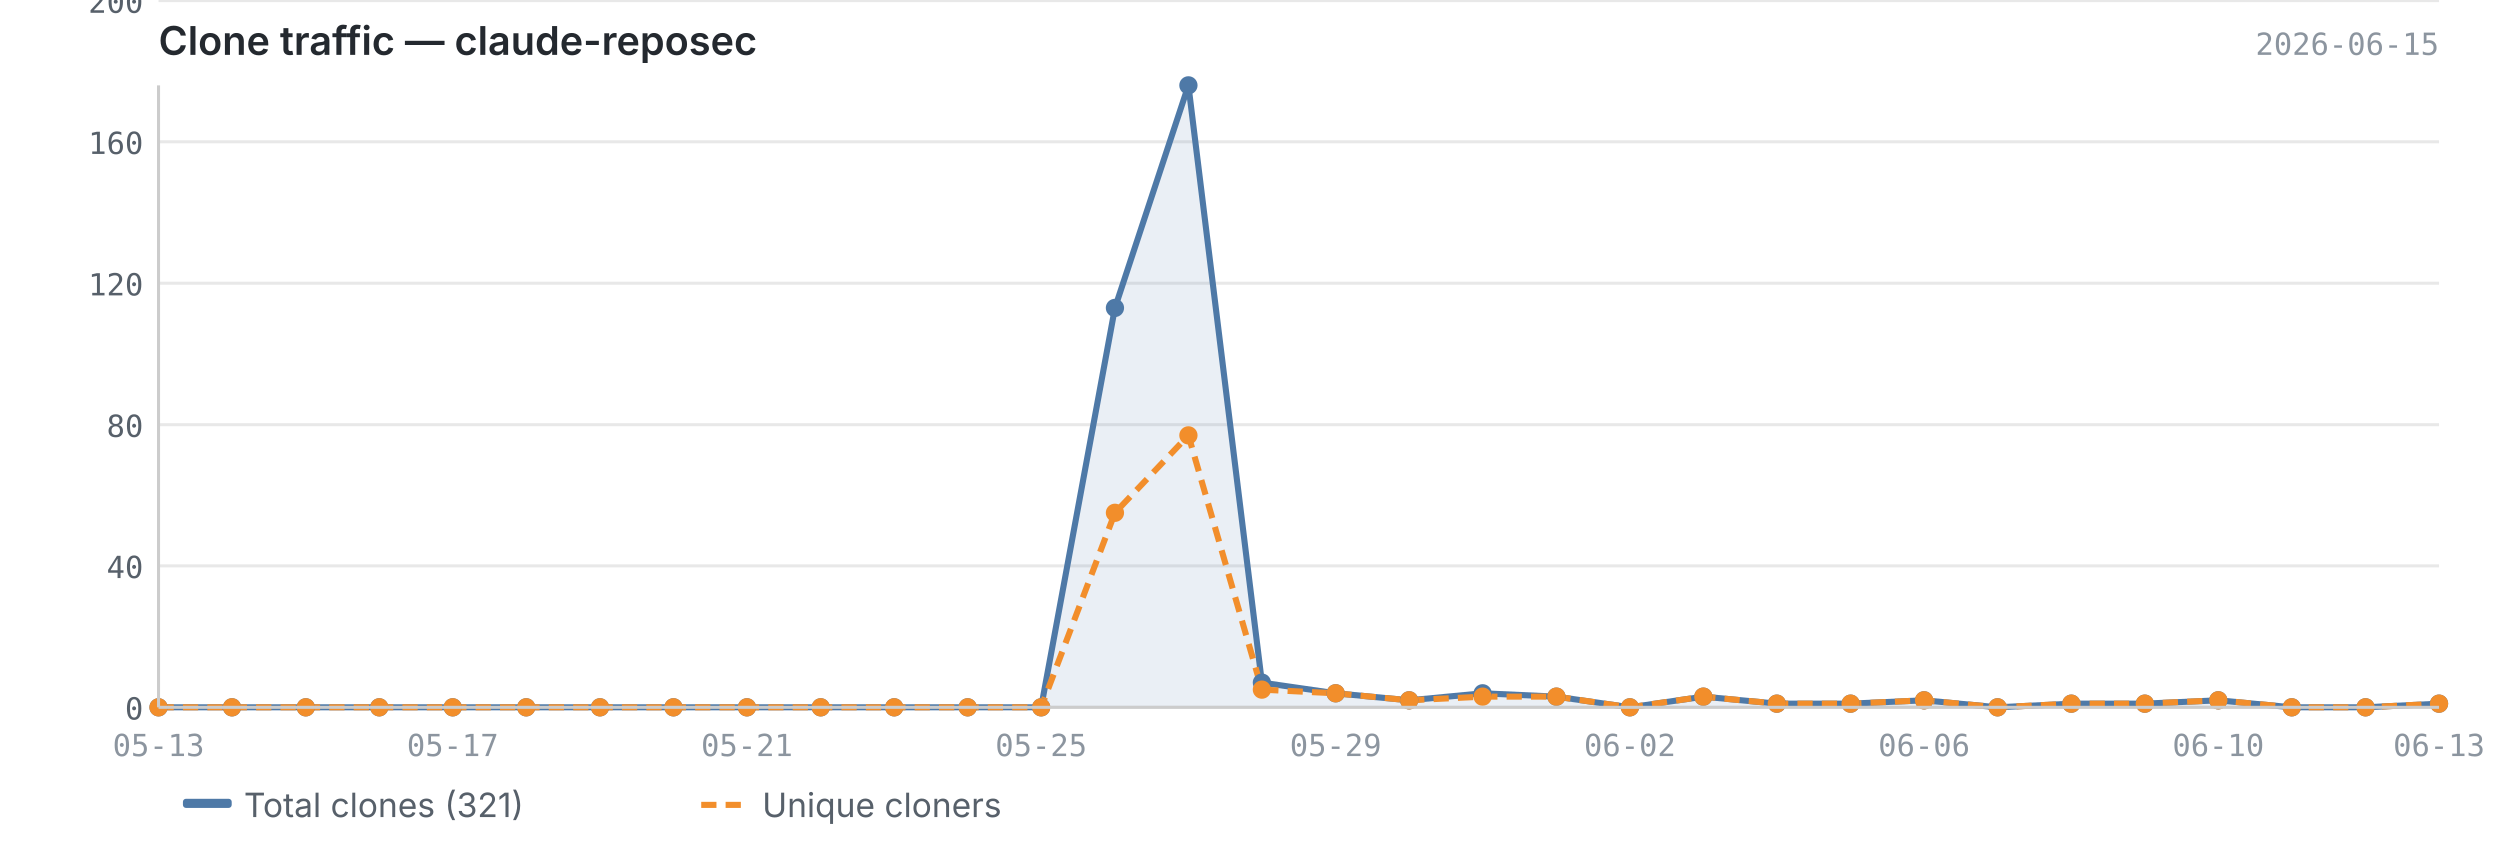
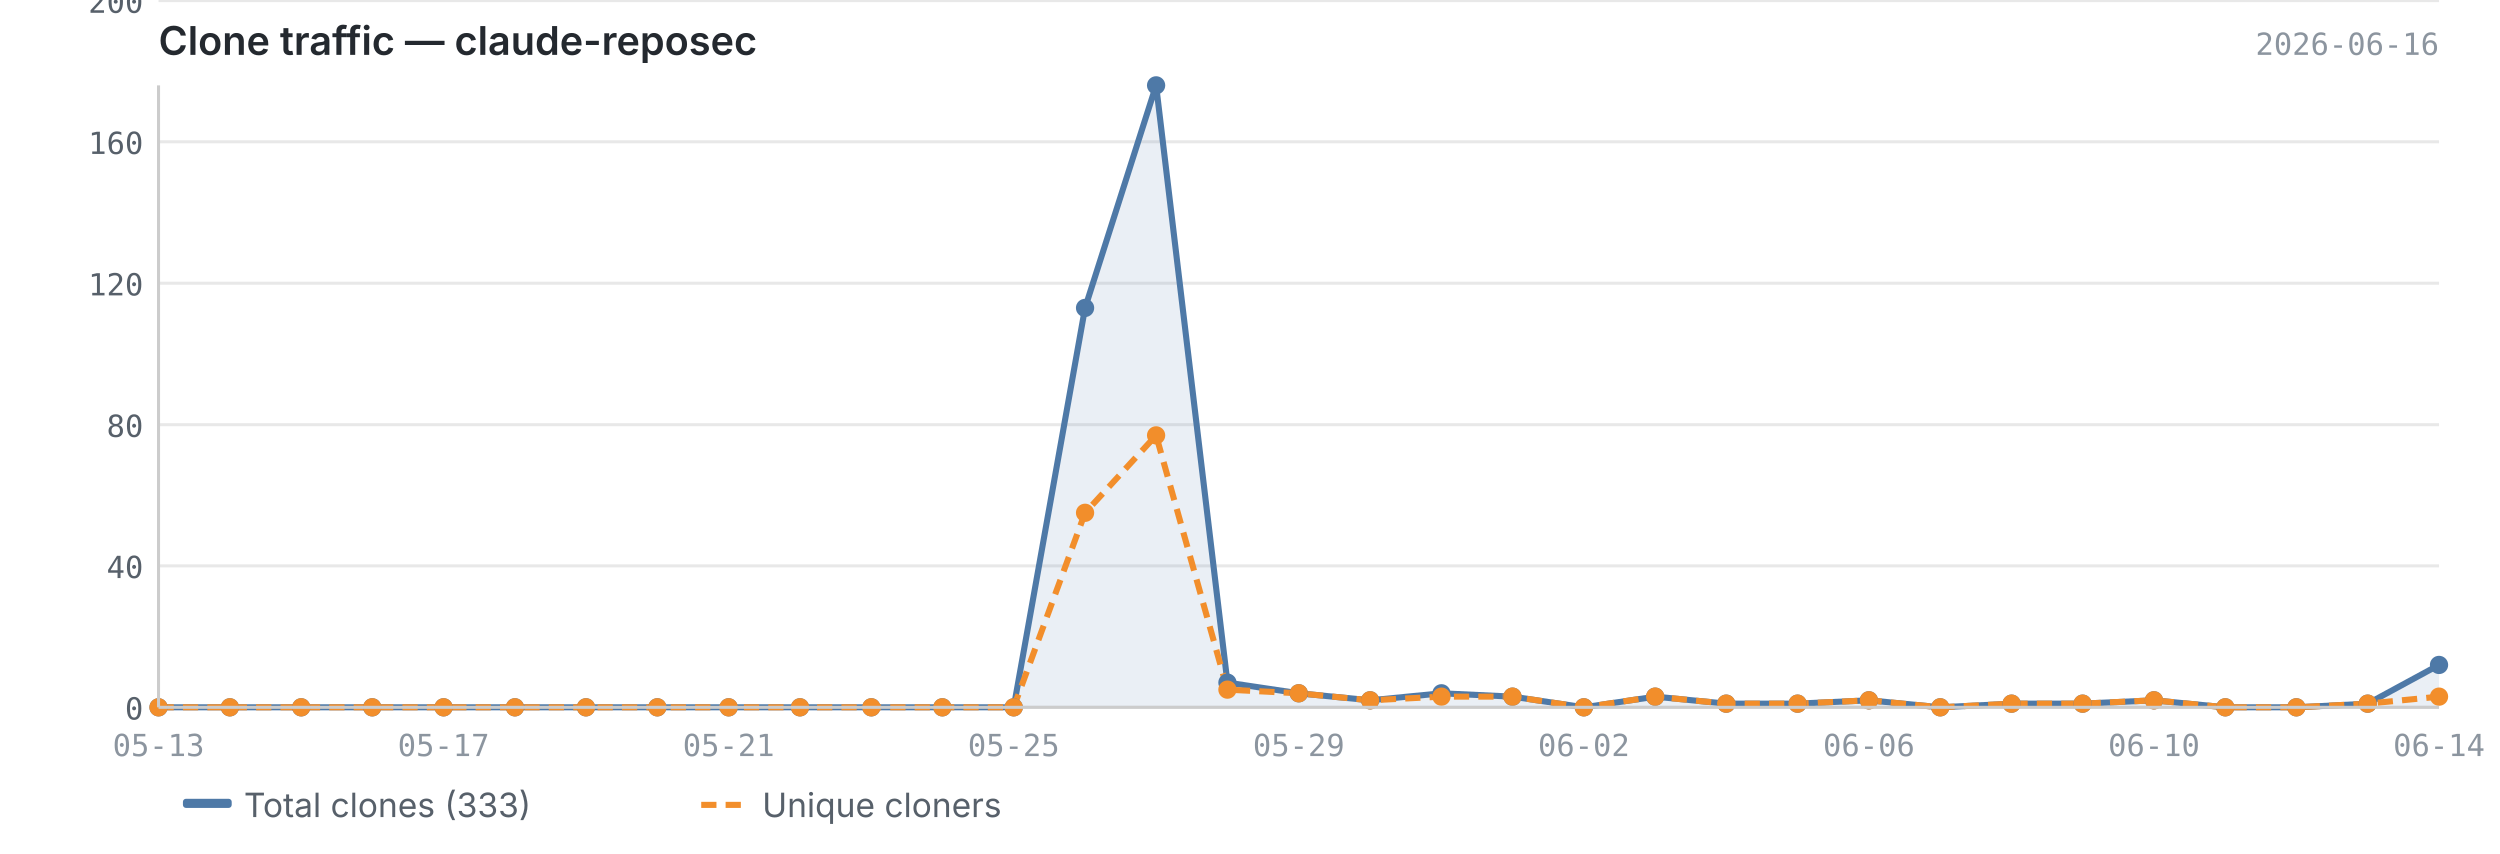
<svg xmlns="http://www.w3.org/2000/svg" viewBox="0 0 820 280" width="820" height="280">
  <text x="52" y="18" font-size="13" font-weight="600" fill="#24292f" font-family="-apple-system, BlinkMacSystemFont, 'Segoe UI', sans-serif">Clone traffic — claude-reposec</text>
-   <text x="800" y="18" font-size="10" fill="#8c959f" font-family="ui-monospace, SFMono-Regular, 'SF Mono', Menlo, monospace" text-anchor="end">2026-06-15</text>
+   <text x="800" y="18" font-size="10" fill="#8c959f" font-family="ui-monospace, SFMono-Regular, 'SF Mono', Menlo, monospace" text-anchor="end">2026-06-16</text>
  <line x1="52" y1="232.0" x2="800" y2="232.0" stroke="#e8e8e8" stroke-width="1" />
  <line x1="52" y1="185.6" x2="800" y2="185.6" stroke="#e8e8e8" stroke-width="1" />
  <line x1="52" y1="139.3" x2="800" y2="139.3" stroke="#e8e8e8" stroke-width="1" />
  <line x1="52" y1="92.9" x2="800" y2="92.9" stroke="#e8e8e8" stroke-width="1" />
  <line x1="52" y1="46.5" x2="800" y2="46.5" stroke="#e8e8e8" stroke-width="1" />
  <line x1="52" y1="0.2" x2="800" y2="0.2" stroke="#e8e8e8" stroke-width="1" />
-   <path d="M52.0,232.0 L52.0,232.0 L76.1,232.0 L100.3,232.0 L124.4,232.0 L148.5,232.0 L172.6,232.0 L196.8,232.0 L220.9,232.0 L245.0,232.0 L269.2,232.0 L293.3,232.0 L317.4,232.0 L341.5,232.0 L365.7,101.0 L389.8,28.0 L413.9,223.9 L438.1,227.4 L462.2,229.7 L486.3,227.4 L510.5,228.5 L534.6,232.0 L558.7,228.5 L582.8,230.8 L607.0,230.8 L631.1,229.7 L655.2,232.0 L679.4,230.8 L703.5,230.8 L727.6,229.7 L751.7,232.0 L775.9,232.0 L800.0,230.8 L800.0,232.0 L52.0,232.0Z" fill="#4e79a7" opacity="0.12" />
-   <polyline points="52.0,232.0 76.1,232.0 100.3,232.0 124.4,232.0 148.5,232.0 172.6,232.0 196.8,232.0 220.9,232.0 245.0,232.0 269.2,232.0 293.3,232.0 317.4,232.0 341.5,232.0 365.7,101.0 389.8,28.0 413.9,223.9 438.1,227.4 462.2,229.7 486.3,227.4 510.5,228.5 534.6,232.0 558.7,228.5 582.8,230.8 607.0,230.8 631.1,229.7 655.2,232.0 679.4,230.8 703.5,230.8 727.6,229.7 751.7,232.0 775.9,232.0 800.0,230.8" fill="none" stroke="#4e79a7" stroke-width="2" stroke-linejoin="round" />
-   <polyline points="52.0,232.0 76.1,232.0 100.3,232.0 124.4,232.0 148.5,232.0 172.6,232.0 196.8,232.0 220.9,232.0 245.0,232.0 269.2,232.0 293.3,232.0 317.4,232.0 341.5,232.0 365.7,168.2 389.8,142.8 413.9,226.2 438.1,227.4 462.2,229.7 486.3,228.5 510.5,228.5 534.6,232.0 558.7,228.5 582.8,230.8 607.0,230.8 631.1,229.7 655.2,232.0 679.4,230.8 703.5,230.8 727.6,229.7 751.7,232.0 775.9,232.0 800.0,230.8" fill="none" stroke="#f28e2b" stroke-width="2" stroke-linejoin="round" stroke-dasharray="5,3" />
+   <path d="M52.0,232.0 L52.0,232.0 L75.4,232.0 L98.8,232.0 L122.1,232.0 L145.5,232.0 L168.9,232.0 L192.2,232.0 L215.6,232.0 L239.0,232.0 L262.4,232.0 L285.8,232.0 L309.1,232.0 L332.5,232.0 L355.9,101.0 L379.2,28.0 L402.6,223.9 L426.0,227.4 L449.4,229.7 L472.8,227.4 L496.1,228.5 L519.5,232.0 L542.9,228.5 L566.2,230.8 L589.6,230.8 L613.0,229.7 L636.4,232.0 L659.8,230.8 L683.1,230.8 L706.5,229.7 L729.9,232.0 L753.2,232.0 L776.6,230.8 L800.0,218.1 L800.0,232.0 L52.0,232.0Z" fill="#4e79a7" opacity="0.12" />
+   <polyline points="52.0,232.0 75.4,232.0 98.8,232.0 122.1,232.0 145.5,232.0 168.9,232.0 192.2,232.0 215.6,232.0 239.0,232.0 262.4,232.0 285.8,232.0 309.1,232.0 332.5,232.0 355.9,101.0 379.2,28.0 402.6,223.9 426.0,227.4 449.4,229.7 472.8,227.4 496.1,228.5 519.5,232.0 542.9,228.5 566.2,230.8 589.6,230.8 613.0,229.7 636.4,232.0 659.8,230.8 683.1,230.8 706.5,229.7 729.9,232.0 753.2,232.0 776.6,230.8 800.0,218.1" fill="none" stroke="#4e79a7" stroke-width="2" stroke-linejoin="round" />
+   <polyline points="52.0,232.0 75.4,232.0 98.8,232.0 122.1,232.0 145.5,232.0 168.9,232.0 192.2,232.0 215.6,232.0 239.0,232.0 262.4,232.0 285.8,232.0 309.1,232.0 332.5,232.0 355.9,168.2 379.2,142.8 402.6,226.2 426.0,227.4 449.4,229.7 472.8,228.5 496.1,228.5 519.5,232.0 542.9,228.5 566.2,230.8 589.6,230.8 613.0,229.7 636.4,232.0 659.8,230.8 683.1,230.8 706.5,229.7 729.9,232.0 753.2,232.0 776.6,230.8 800.0,228.5" fill="none" stroke="#f28e2b" stroke-width="2" stroke-linejoin="round" stroke-dasharray="5,3" />
  <circle cx="52.0" cy="232.0" r="3" fill="#4e79a7" />
-   <circle cx="76.1" cy="232.0" r="3" fill="#4e79a7" />
-   <circle cx="100.3" cy="232.0" r="3" fill="#4e79a7" />
-   <circle cx="124.4" cy="232.0" r="3" fill="#4e79a7" />
-   <circle cx="148.5" cy="232.0" r="3" fill="#4e79a7" />
-   <circle cx="172.6" cy="232.0" r="3" fill="#4e79a7" />
-   <circle cx="196.8" cy="232.0" r="3" fill="#4e79a7" />
-   <circle cx="220.9" cy="232.0" r="3" fill="#4e79a7" />
-   <circle cx="245.0" cy="232.0" r="3" fill="#4e79a7" />
-   <circle cx="269.2" cy="232.0" r="3" fill="#4e79a7" />
-   <circle cx="293.3" cy="232.0" r="3" fill="#4e79a7" />
-   <circle cx="317.4" cy="232.0" r="3" fill="#4e79a7" />
-   <circle cx="341.5" cy="232.0" r="3" fill="#4e79a7" />
-   <circle cx="365.7" cy="101.0" r="3" fill="#4e79a7" />
-   <circle cx="389.8" cy="28.0" r="3" fill="#4e79a7" />
-   <circle cx="413.9" cy="223.9" r="3" fill="#4e79a7" />
-   <circle cx="438.1" cy="227.4" r="3" fill="#4e79a7" />
-   <circle cx="462.2" cy="229.7" r="3" fill="#4e79a7" />
-   <circle cx="486.3" cy="227.4" r="3" fill="#4e79a7" />
-   <circle cx="510.5" cy="228.5" r="3" fill="#4e79a7" />
-   <circle cx="534.6" cy="232.0" r="3" fill="#4e79a7" />
-   <circle cx="558.7" cy="228.5" r="3" fill="#4e79a7" />
-   <circle cx="582.8" cy="230.8" r="3" fill="#4e79a7" />
-   <circle cx="607.0" cy="230.8" r="3" fill="#4e79a7" />
-   <circle cx="631.1" cy="229.7" r="3" fill="#4e79a7" />
-   <circle cx="655.2" cy="232.0" r="3" fill="#4e79a7" />
-   <circle cx="679.4" cy="230.8" r="3" fill="#4e79a7" />
-   <circle cx="703.5" cy="230.8" r="3" fill="#4e79a7" />
-   <circle cx="727.6" cy="229.7" r="3" fill="#4e79a7" />
-   <circle cx="751.7" cy="232.0" r="3" fill="#4e79a7" />
-   <circle cx="775.9" cy="232.0" r="3" fill="#4e79a7" />
-   <circle cx="800.0" cy="230.8" r="3" fill="#4e79a7" />
+   <circle cx="75.4" cy="232.0" r="3" fill="#4e79a7" />
+   <circle cx="98.8" cy="232.0" r="3" fill="#4e79a7" />
+   <circle cx="122.1" cy="232.0" r="3" fill="#4e79a7" />
+   <circle cx="145.5" cy="232.0" r="3" fill="#4e79a7" />
+   <circle cx="168.9" cy="232.0" r="3" fill="#4e79a7" />
+   <circle cx="192.2" cy="232.0" r="3" fill="#4e79a7" />
+   <circle cx="215.6" cy="232.0" r="3" fill="#4e79a7" />
+   <circle cx="239.0" cy="232.0" r="3" fill="#4e79a7" />
+   <circle cx="262.4" cy="232.0" r="3" fill="#4e79a7" />
+   <circle cx="285.8" cy="232.0" r="3" fill="#4e79a7" />
+   <circle cx="309.1" cy="232.0" r="3" fill="#4e79a7" />
+   <circle cx="332.5" cy="232.0" r="3" fill="#4e79a7" />
+   <circle cx="355.9" cy="101.0" r="3" fill="#4e79a7" />
+   <circle cx="379.2" cy="28.0" r="3" fill="#4e79a7" />
+   <circle cx="402.6" cy="223.9" r="3" fill="#4e79a7" />
+   <circle cx="426.0" cy="227.4" r="3" fill="#4e79a7" />
+   <circle cx="449.4" cy="229.7" r="3" fill="#4e79a7" />
+   <circle cx="472.8" cy="227.4" r="3" fill="#4e79a7" />
+   <circle cx="496.1" cy="228.5" r="3" fill="#4e79a7" />
+   <circle cx="519.5" cy="232.0" r="3" fill="#4e79a7" />
+   <circle cx="542.9" cy="228.5" r="3" fill="#4e79a7" />
+   <circle cx="566.2" cy="230.8" r="3" fill="#4e79a7" />
+   <circle cx="589.6" cy="230.8" r="3" fill="#4e79a7" />
+   <circle cx="613.0" cy="229.7" r="3" fill="#4e79a7" />
+   <circle cx="636.4" cy="232.0" r="3" fill="#4e79a7" />
+   <circle cx="659.8" cy="230.8" r="3" fill="#4e79a7" />
+   <circle cx="683.1" cy="230.8" r="3" fill="#4e79a7" />
+   <circle cx="706.5" cy="229.7" r="3" fill="#4e79a7" />
+   <circle cx="729.9" cy="232.0" r="3" fill="#4e79a7" />
+   <circle cx="753.2" cy="232.0" r="3" fill="#4e79a7" />
+   <circle cx="776.6" cy="230.8" r="3" fill="#4e79a7" />
+   <circle cx="800.0" cy="218.1" r="3" fill="#4e79a7" />
  <circle cx="52.0" cy="232.0" r="3" fill="#f28e2b" />
-   <circle cx="76.1" cy="232.0" r="3" fill="#f28e2b" />
-   <circle cx="100.3" cy="232.0" r="3" fill="#f28e2b" />
-   <circle cx="124.4" cy="232.0" r="3" fill="#f28e2b" />
-   <circle cx="148.5" cy="232.0" r="3" fill="#f28e2b" />
-   <circle cx="172.6" cy="232.0" r="3" fill="#f28e2b" />
-   <circle cx="196.8" cy="232.0" r="3" fill="#f28e2b" />
-   <circle cx="220.9" cy="232.0" r="3" fill="#f28e2b" />
-   <circle cx="245.0" cy="232.0" r="3" fill="#f28e2b" />
-   <circle cx="269.2" cy="232.0" r="3" fill="#f28e2b" />
-   <circle cx="293.3" cy="232.0" r="3" fill="#f28e2b" />
-   <circle cx="317.4" cy="232.0" r="3" fill="#f28e2b" />
-   <circle cx="341.5" cy="232.0" r="3" fill="#f28e2b" />
-   <circle cx="365.7" cy="168.2" r="3" fill="#f28e2b" />
-   <circle cx="389.8" cy="142.8" r="3" fill="#f28e2b" />
-   <circle cx="413.9" cy="226.2" r="3" fill="#f28e2b" />
-   <circle cx="438.1" cy="227.4" r="3" fill="#f28e2b" />
-   <circle cx="462.2" cy="229.7" r="3" fill="#f28e2b" />
-   <circle cx="486.3" cy="228.5" r="3" fill="#f28e2b" />
-   <circle cx="510.5" cy="228.5" r="3" fill="#f28e2b" />
-   <circle cx="534.6" cy="232.0" r="3" fill="#f28e2b" />
-   <circle cx="558.7" cy="228.5" r="3" fill="#f28e2b" />
-   <circle cx="582.8" cy="230.8" r="3" fill="#f28e2b" />
-   <circle cx="607.0" cy="230.8" r="3" fill="#f28e2b" />
-   <circle cx="631.1" cy="229.7" r="3" fill="#f28e2b" />
-   <circle cx="655.2" cy="232.0" r="3" fill="#f28e2b" />
-   <circle cx="679.4" cy="230.8" r="3" fill="#f28e2b" />
-   <circle cx="703.5" cy="230.8" r="3" fill="#f28e2b" />
-   <circle cx="727.6" cy="229.7" r="3" fill="#f28e2b" />
-   <circle cx="751.7" cy="232.0" r="3" fill="#f28e2b" />
-   <circle cx="775.9" cy="232.0" r="3" fill="#f28e2b" />
-   <circle cx="800.0" cy="230.8" r="3" fill="#f28e2b" />
+   <circle cx="75.4" cy="232.0" r="3" fill="#f28e2b" />
+   <circle cx="98.8" cy="232.0" r="3" fill="#f28e2b" />
+   <circle cx="122.1" cy="232.0" r="3" fill="#f28e2b" />
+   <circle cx="145.5" cy="232.0" r="3" fill="#f28e2b" />
+   <circle cx="168.9" cy="232.0" r="3" fill="#f28e2b" />
+   <circle cx="192.2" cy="232.0" r="3" fill="#f28e2b" />
+   <circle cx="215.6" cy="232.0" r="3" fill="#f28e2b" />
+   <circle cx="239.0" cy="232.0" r="3" fill="#f28e2b" />
+   <circle cx="262.4" cy="232.0" r="3" fill="#f28e2b" />
+   <circle cx="285.8" cy="232.0" r="3" fill="#f28e2b" />
+   <circle cx="309.1" cy="232.0" r="3" fill="#f28e2b" />
+   <circle cx="332.5" cy="232.0" r="3" fill="#f28e2b" />
+   <circle cx="355.9" cy="168.2" r="3" fill="#f28e2b" />
+   <circle cx="379.2" cy="142.8" r="3" fill="#f28e2b" />
+   <circle cx="402.6" cy="226.2" r="3" fill="#f28e2b" />
+   <circle cx="426.0" cy="227.4" r="3" fill="#f28e2b" />
+   <circle cx="449.4" cy="229.7" r="3" fill="#f28e2b" />
+   <circle cx="472.8" cy="228.5" r="3" fill="#f28e2b" />
+   <circle cx="496.1" cy="228.5" r="3" fill="#f28e2b" />
+   <circle cx="519.5" cy="232.0" r="3" fill="#f28e2b" />
+   <circle cx="542.9" cy="228.5" r="3" fill="#f28e2b" />
+   <circle cx="566.2" cy="230.8" r="3" fill="#f28e2b" />
+   <circle cx="589.6" cy="230.8" r="3" fill="#f28e2b" />
+   <circle cx="613.0" cy="229.7" r="3" fill="#f28e2b" />
+   <circle cx="636.4" cy="232.0" r="3" fill="#f28e2b" />
+   <circle cx="659.8" cy="230.8" r="3" fill="#f28e2b" />
+   <circle cx="683.1" cy="230.8" r="3" fill="#f28e2b" />
+   <circle cx="706.5" cy="229.7" r="3" fill="#f28e2b" />
+   <circle cx="729.9" cy="232.0" r="3" fill="#f28e2b" />
+   <circle cx="753.2" cy="232.0" r="3" fill="#f28e2b" />
+   <circle cx="776.6" cy="230.8" r="3" fill="#f28e2b" />
+   <circle cx="800.0" cy="228.5" r="3" fill="#f28e2b" />
  <line x1="52" y1="28" x2="52" y2="232" stroke="#cccccc" stroke-width="1" />
  <line x1="52" y1="232" x2="800" y2="232" stroke="#cccccc" stroke-width="1" />
  <text x="47" y="236.0" text-anchor="end" font-size="10" fill="#57606a" font-family="ui-monospace, SFMono-Regular, 'SF Mono', Menlo, monospace">0</text>
  <text x="47" y="189.6" text-anchor="end" font-size="10" fill="#57606a" font-family="ui-monospace, SFMono-Regular, 'SF Mono', Menlo, monospace">40</text>
  <text x="47" y="143.3" text-anchor="end" font-size="10" fill="#57606a" font-family="ui-monospace, SFMono-Regular, 'SF Mono', Menlo, monospace">80</text>
  <text x="47" y="96.9" text-anchor="end" font-size="10" fill="#57606a" font-family="ui-monospace, SFMono-Regular, 'SF Mono', Menlo, monospace">120</text>
  <text x="47" y="50.5" text-anchor="end" font-size="10" fill="#57606a" font-family="ui-monospace, SFMono-Regular, 'SF Mono', Menlo, monospace">160</text>
  <text x="47" y="4.2" text-anchor="end" font-size="10" fill="#57606a" font-family="ui-monospace, SFMono-Regular, 'SF Mono', Menlo, monospace">200</text>
  <text x="52.0" y="248" text-anchor="middle" font-size="10" fill="#8c959f" font-family="ui-monospace, SFMono-Regular, 'SF Mono', Menlo, monospace">05-13</text>
-   <text x="148.5" y="248" text-anchor="middle" font-size="10" fill="#8c959f" font-family="ui-monospace, SFMono-Regular, 'SF Mono', Menlo, monospace">05-17</text>
-   <text x="245.0" y="248" text-anchor="middle" font-size="10" fill="#8c959f" font-family="ui-monospace, SFMono-Regular, 'SF Mono', Menlo, monospace">05-21</text>
-   <text x="341.5" y="248" text-anchor="middle" font-size="10" fill="#8c959f" font-family="ui-monospace, SFMono-Regular, 'SF Mono', Menlo, monospace">05-25</text>
-   <text x="438.1" y="248" text-anchor="middle" font-size="10" fill="#8c959f" font-family="ui-monospace, SFMono-Regular, 'SF Mono', Menlo, monospace">05-29</text>
-   <text x="534.6" y="248" text-anchor="middle" font-size="10" fill="#8c959f" font-family="ui-monospace, SFMono-Regular, 'SF Mono', Menlo, monospace">06-02</text>
-   <text x="631.1" y="248" text-anchor="middle" font-size="10" fill="#8c959f" font-family="ui-monospace, SFMono-Regular, 'SF Mono', Menlo, monospace">06-06</text>
-   <text x="727.6" y="248" text-anchor="middle" font-size="10" fill="#8c959f" font-family="ui-monospace, SFMono-Regular, 'SF Mono', Menlo, monospace">06-10</text>
-   <text x="800.0" y="248" text-anchor="middle" font-size="10" fill="#8c959f" font-family="ui-monospace, SFMono-Regular, 'SF Mono', Menlo, monospace">06-13</text>
+   <text x="800.0" y="248" text-anchor="middle" font-size="10" fill="#8c959f" font-family="ui-monospace, SFMono-Regular, 'SF Mono', Menlo, monospace">06-14</text>
+   <text x="145.5" y="248" text-anchor="middle" font-size="10" fill="#8c959f" font-family="ui-monospace, SFMono-Regular, 'SF Mono', Menlo, monospace">05-17</text>
+   <text x="239.0" y="248" text-anchor="middle" font-size="10" fill="#8c959f" font-family="ui-monospace, SFMono-Regular, 'SF Mono', Menlo, monospace">05-21</text>
+   <text x="332.5" y="248" text-anchor="middle" font-size="10" fill="#8c959f" font-family="ui-monospace, SFMono-Regular, 'SF Mono', Menlo, monospace">05-25</text>
+   <text x="426.0" y="248" text-anchor="middle" font-size="10" fill="#8c959f" font-family="ui-monospace, SFMono-Regular, 'SF Mono', Menlo, monospace">05-29</text>
+   <text x="519.5" y="248" text-anchor="middle" font-size="10" fill="#8c959f" font-family="ui-monospace, SFMono-Regular, 'SF Mono', Menlo, monospace">06-02</text>
+   <text x="613.0" y="248" text-anchor="middle" font-size="10" fill="#8c959f" font-family="ui-monospace, SFMono-Regular, 'SF Mono', Menlo, monospace">06-06</text>
+   <text x="706.5" y="248" text-anchor="middle" font-size="10" fill="#8c959f" font-family="ui-monospace, SFMono-Regular, 'SF Mono', Menlo, monospace">06-10</text>
  <rect x="60" y="262" width="16" height="3" fill="#4e79a7" rx="1" />
-   <text x="80" y="268" font-size="11" fill="#57606a" font-family="-apple-system, BlinkMacSystemFont, 'Segoe UI', sans-serif">Total clones (321)</text>
+   <text x="80" y="268" font-size="11" fill="#57606a" font-family="-apple-system, BlinkMacSystemFont, 'Segoe UI', sans-serif">Total clones (333)</text>
  <line x1="230" y1="264" x2="246" y2="264" stroke="#f28e2b" stroke-width="2" stroke-dasharray="5,3" />
  <text x="250" y="268" font-size="11" fill="#57606a" font-family="-apple-system, BlinkMacSystemFont, 'Segoe UI', sans-serif">Unique cloners</text>
</svg>
